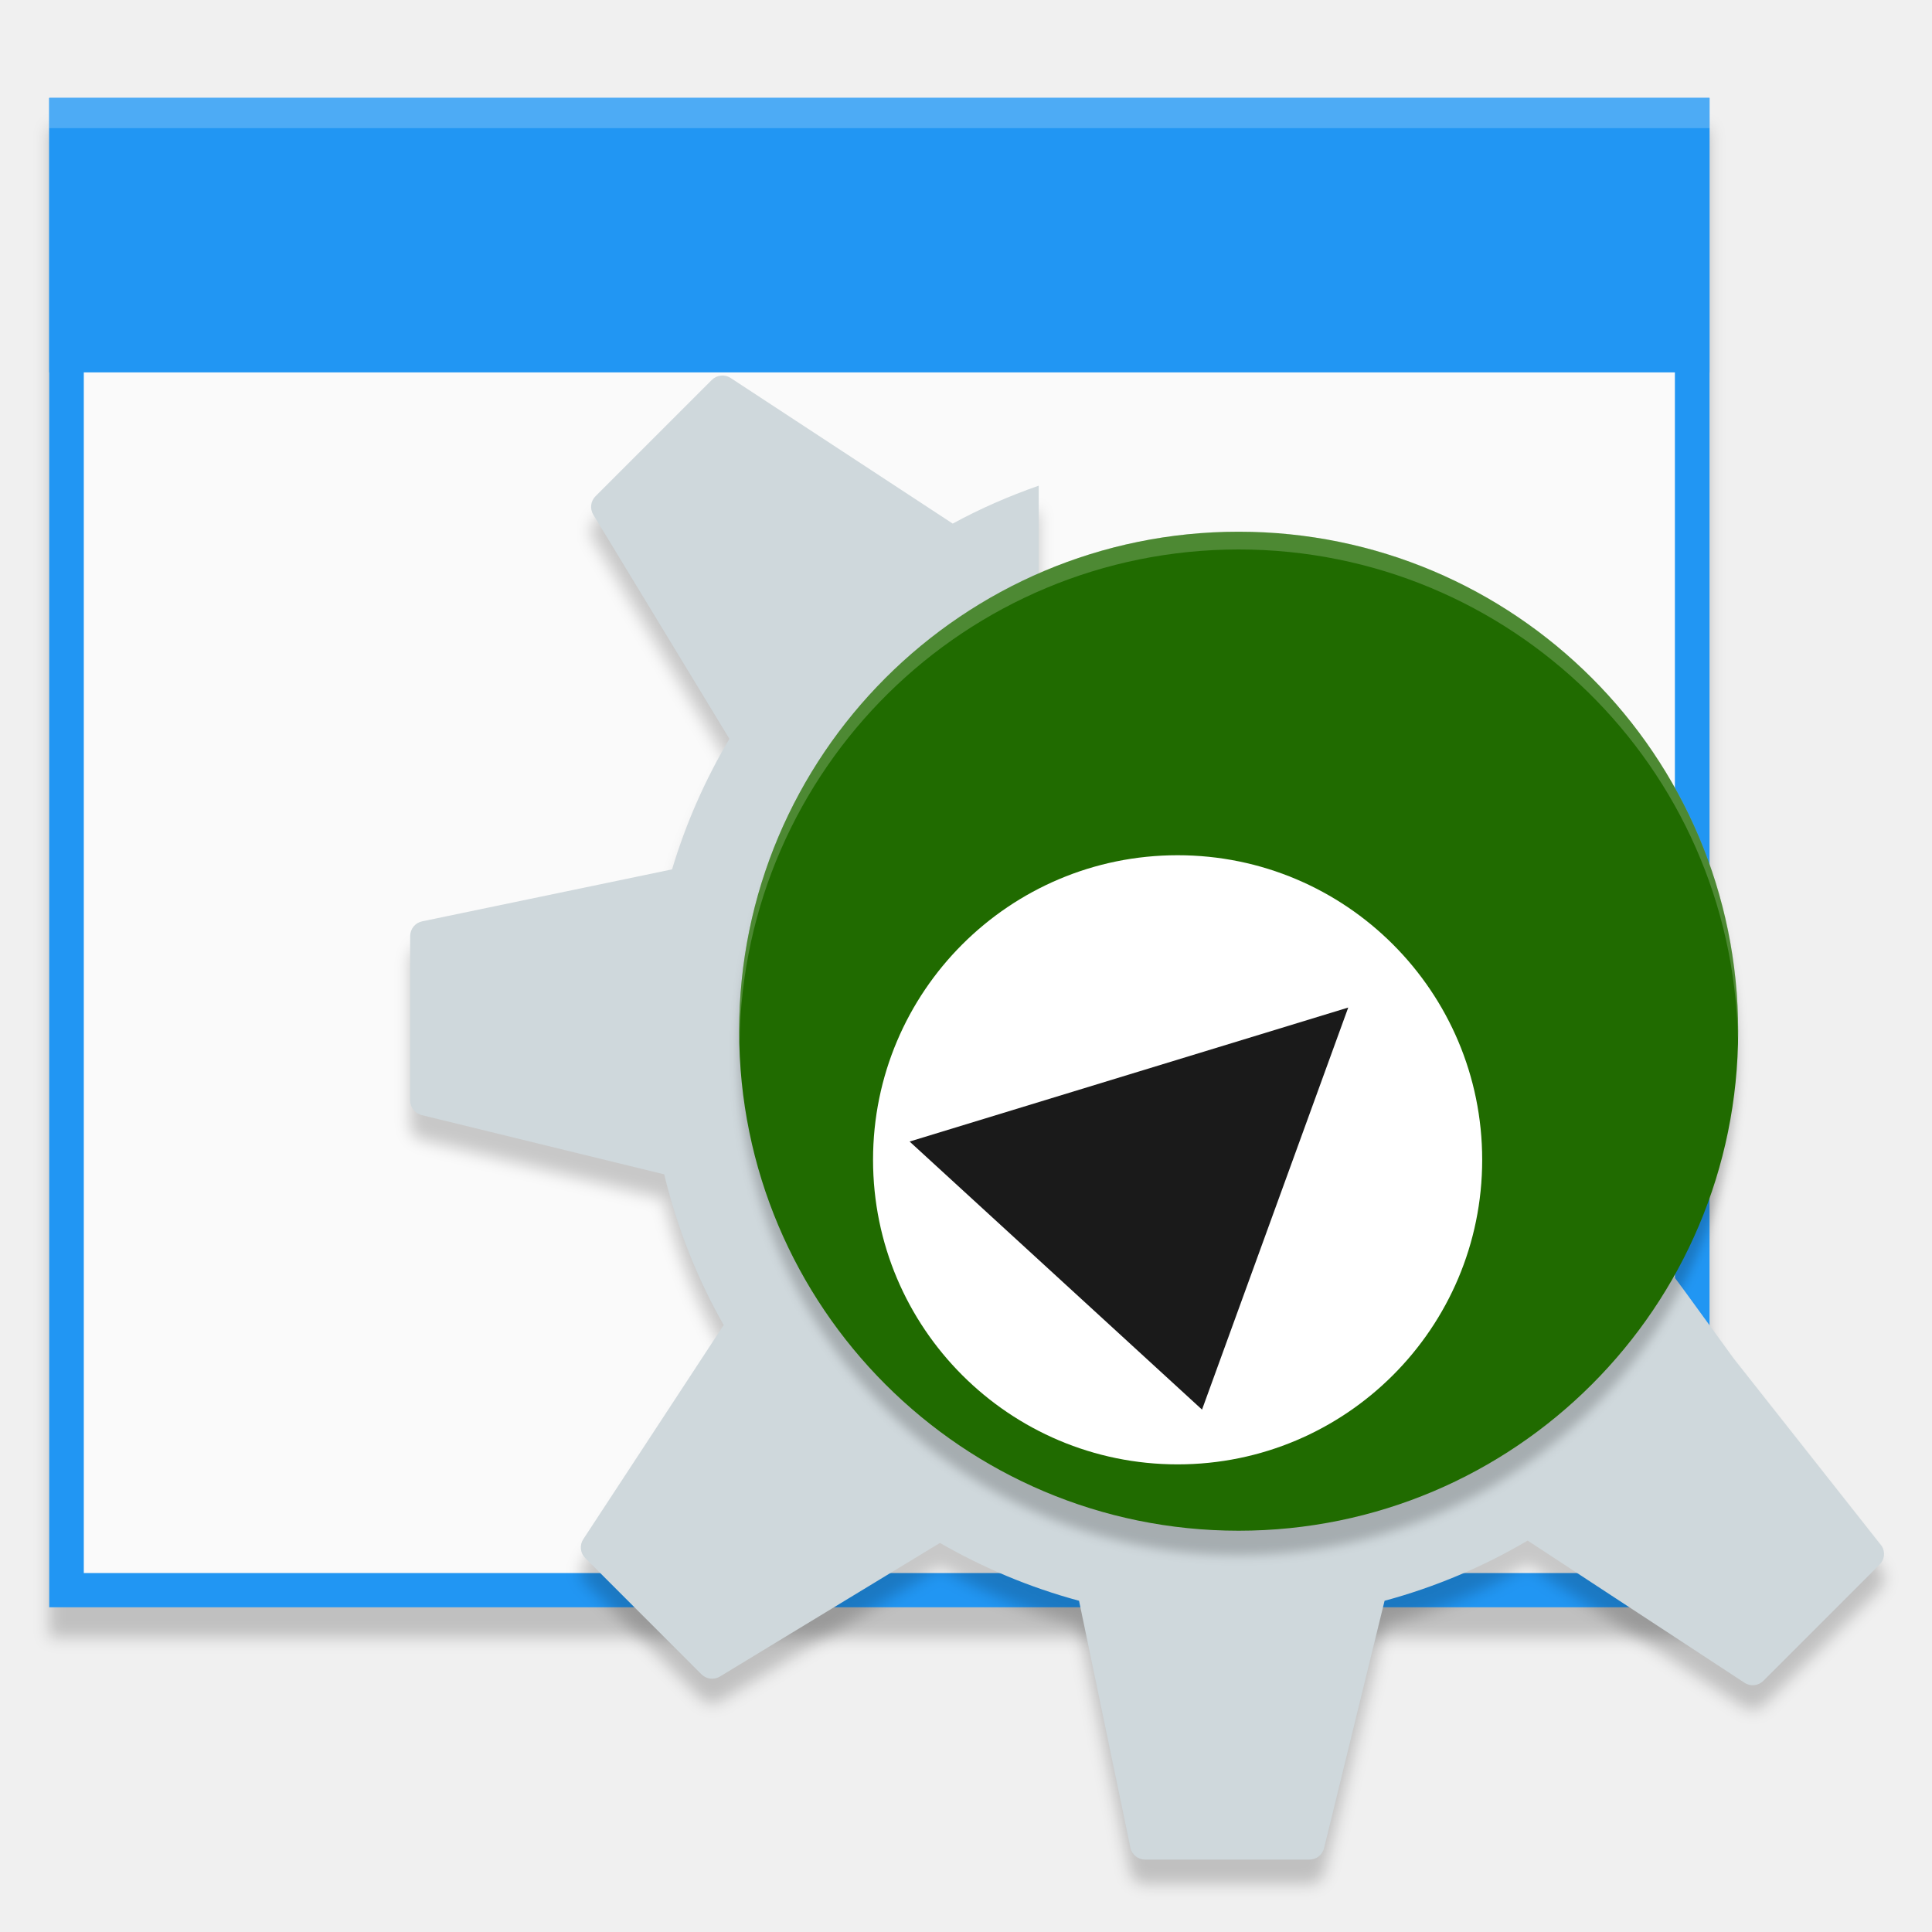
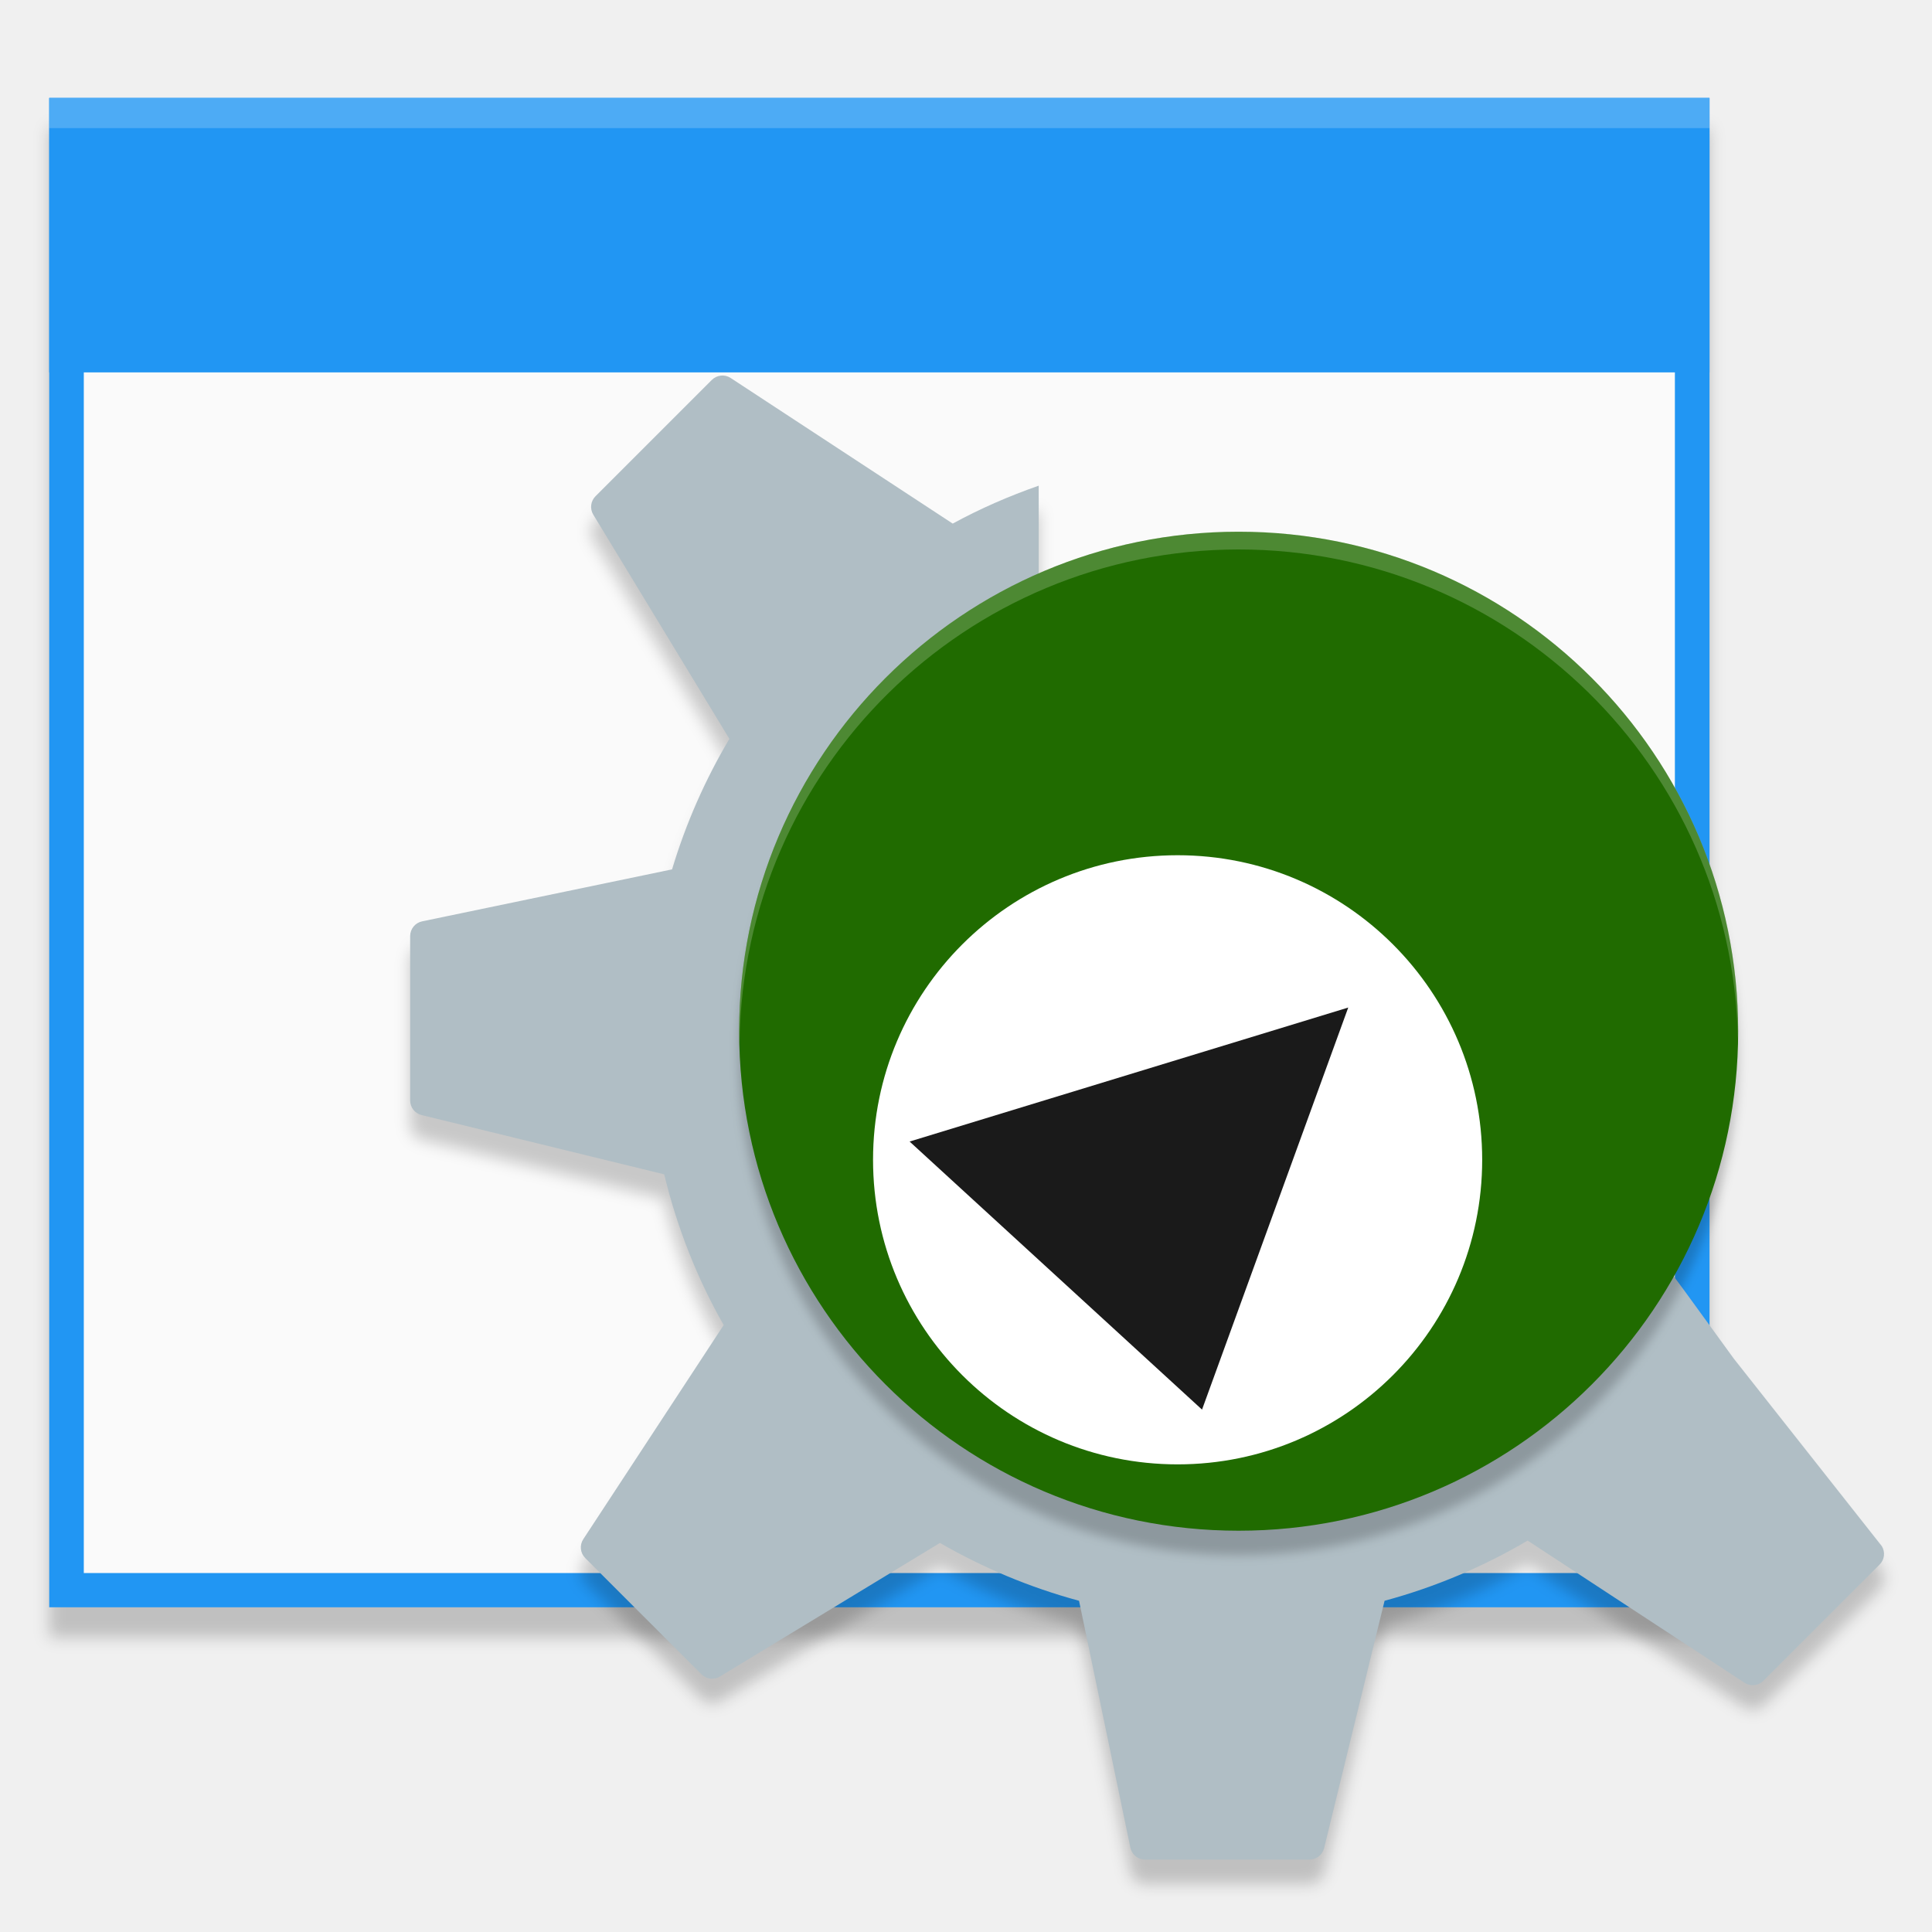
<svg xmlns="http://www.w3.org/2000/svg" width="128" height="128" viewBox="0 0 33.867 33.867" version="1.1" id="svg8">
  <defs id="defs2">
    <style id="current-color-scheme" type="text/css">
   .ColorScheme-Text { color:#5c616c; } .ColorScheme-Highlight { color:#5294e2; } .ColorScheme-ButtonBackground { color:#d3dae3; }
  </style>
    <filter height="1.024" y="-0.012" width="1.024" x="-0.012" id="filter4937" style="color-interpolation-filters:sRGB">
      <feGaussianBlur id="feGaussianBlur4939" stdDeviation="0.303" />
    </filter>
    <filter height="1.024" y="-0.012" width="1.024" x="-0.012" id="filter4978" style="color-interpolation-filters:sRGB">
      <feGaussianBlur id="feGaussianBlur4980" stdDeviation="0.205" />
    </filter>
    <filter height="1.025" y="-0.013" width="1.023" x="-0.011" id="filter4575-7" style="color-interpolation-filters:sRGB">
      <feGaussianBlur id="feGaussianBlur4577-5" stdDeviation="0.069" />
    </filter>
    <style type="text/css" id="current-color-scheme-3">
   .ColorScheme-Text { color:#5c616c; } .ColorScheme-Highlight { color:#5294e2; } .ColorScheme-ButtonBackground { color:#d3dae3; }
  </style>
  </defs>
  <g id="layer1" transform="translate(0,-263.1333)">
    <rect style="opacity:0.2;fill:#000000;fill-opacity:1;stroke:none;stroke-width:0.304;stroke-opacity:1;filter:url(#filter4575-7)" id="rect4909-6-9" width="14.552" height="13.229" x="0.431" y="281.19" transform="matrix(2,0,0,2,0,-297)" />
    <rect style="opacity:1;fill:#2196f3;fill-opacity:1;stroke:none;stroke-width:0.608;stroke-opacity:1" id="rect4909-1" width="29.104" height="26.458" x="0.863" y="264.85" />
    <rect style="opacity:1;fill:#fafafa;fill-opacity:1;stroke:none;stroke-width:0.582;stroke-opacity:1" id="rect4909-5-2" width="27.891" height="25.256" x="1.469" y="265.452" />
    <rect style="opacity:1;fill:#2196f3;fill-opacity:1;stroke:none;stroke-width:0.651;stroke-opacity:1" id="rect4907-7" width="29.104" height="4.811" x="0.863" y="264.85" />
    <rect style="opacity:0.2;fill:#ffffff;fill-opacity:1;stroke:none;stroke-width:0.216;stroke-opacity:1" id="rect4907-6" width="29.104" height="0.529" x="0.863" y="264.85" />
    <path style="opacity:0.2;fill:#000000;fill-opacity:1;stroke-width:0.748;filter:url(#filter4937)" d="m 14.748,2.096 c -0.137,0.014 -0.27,0.075 -0.373,0.179 l -4.772,4.771 c -0.201,0.201 -0.238,0.513 -0.091,0.757 l 5.587,9.201 c -0.991,1.666 -1.785,3.462 -2.353,5.357 L 2.491,24.493 c -0.285,0.059 -0.491,0.312 -0.491,0.605 v 6.747 c 0,0.285 0.195,0.532 0.47,0.599 l 9.955,2.433 c 0.531,2.194 1.353,4.274 2.441,6.186 l -5.762,8.787 c -0.161,0.246 -0.127,0.569 0.081,0.776 l 4.77,4.771 c 0.201,0.2 0.514,0.239 0.758,0.092 l 9.029,-5.484 c 1.774,1.023 3.686,1.829 5.708,2.375 l 2.107,10.129 C 31.616,62.796 31.869,63 32.16,63 h 6.748 c 0.284,0 0.531,-0.194 0.599,-0.472 l 2.481,-10.15 c 2.084,-0.562 4.055,-1.401 5.872,-2.471 l 8.898,5.834 c 0.245,0.161 0.568,0.129 0.776,-0.079 l 4.772,-4.771 c 0.202,-0.202 0.238,-0.514 0.09,-0.757 l -6.073,-7.693 c -2.726,-3.74 -2.388,-3.357 -3.384,-4.419 -3.199,6.26 -9.707,10.549 -17.222,10.549 -10.677,0 -19.333,-8.657 -19.333,-19.334 0,-7.855 4.685,-14.61 11.411,-17.636 V 6.614 c -1.224,0.428 -2.407,0.945 -3.531,1.557 -8.23e-4,-7.64e-4 -0.002,-0.003 -0.005,-0.006 l -9.107,-5.973 c -0.123,-0.08 -0.265,-0.112 -0.402,-0.098 z" id="path5692_2_-3-2" transform="matrix(0.427142,0,0,0.427142,6.336002,269.2498)" />
-     <path style="fill:#cfd8dc;fill-opacity:1;stroke-width:0.319" d="m 12.636,269.718 c -0.059,0.006 -0.115,0.032 -0.159,0.076 l -2.038,2.038 c -0.086,0.086 -0.102,0.219 -0.039,0.323 l 2.386,3.93 c -0.423,0.712 -0.762,1.479 -1.005,2.288 l -4.381,0.911 c -0.122,0.025 -0.21,0.133 -0.21,0.258 v 2.882 c 0,0.122 0.083,0.227 0.201,0.256 l 4.252,1.039 c 0.227,0.937 0.578,1.826 1.043,2.642 l -2.461,3.753 c -0.069,0.105 -0.054,0.243 0.034,0.331 l 2.037,2.038 c 0.086,0.085 0.219,0.102 0.324,0.039 l 3.857,-2.342 c 0.758,0.437 1.575,0.781 2.438,1.014 l 0.9,4.327 c 0.025,0.123 0.134,0.21 0.258,0.21 h 2.882 c 0.121,0 0.227,-0.083 0.256,-0.202 l 1.06,-4.335 c 0.89,-0.24 1.732,-0.598 2.508,-1.055 l 3.801,2.492 c 0.104,0.069 0.243,0.055 0.331,-0.034 l 2.038,-2.038 c 0.086,-0.086 0.102,-0.219 0.038,-0.323 l -2.594,-3.286 c -1.165,-1.597 -1.02,-1.434 -1.445,-1.888 -1.366,2.674 -4.146,4.506 -7.356,4.506 -4.561,0 -8.258,-3.698 -8.258,-8.258 0,-3.355 2.001,-6.241 4.874,-7.533 v -2.13 c -0.523,0.183 -1.028,0.403 -1.508,0.665 -3.52e-4,-3.2e-4 -7.26e-4,-10e-4 -0.002,-0.002 l -3.89,-2.551 c -0.052,-0.034 -0.113,-0.048 -0.172,-0.042 z" id="path5692_2_-3" />
+     <path style="fill:#b0bec5;fill-opacity:1;stroke-width:0.319" d="m 12.636,269.718 c -0.059,0.006 -0.115,0.032 -0.159,0.076 l -2.038,2.038 c -0.086,0.086 -0.102,0.219 -0.039,0.323 l 2.386,3.93 c -0.423,0.712 -0.762,1.479 -1.005,2.288 l -4.381,0.911 c -0.122,0.025 -0.21,0.133 -0.21,0.258 v 2.882 c 0,0.122 0.083,0.227 0.201,0.256 l 4.252,1.039 c 0.227,0.937 0.578,1.826 1.043,2.642 l -2.461,3.753 c -0.069,0.105 -0.054,0.243 0.034,0.331 l 2.037,2.038 c 0.086,0.085 0.219,0.102 0.324,0.039 l 3.857,-2.342 c 0.758,0.437 1.575,0.781 2.438,1.014 l 0.9,4.327 c 0.025,0.123 0.134,0.21 0.258,0.21 h 2.882 c 0.121,0 0.227,-0.083 0.256,-0.202 l 1.06,-4.335 c 0.89,-0.24 1.732,-0.598 2.508,-1.055 l 3.801,2.492 c 0.104,0.069 0.243,0.055 0.331,-0.034 l 2.038,-2.038 c 0.086,-0.086 0.102,-0.219 0.038,-0.323 l -2.594,-3.286 c -1.165,-1.597 -1.02,-1.434 -1.445,-1.888 -1.366,2.674 -4.146,4.506 -7.356,4.506 -4.561,0 -8.258,-3.698 -8.258,-8.258 0,-3.355 2.001,-6.241 4.874,-7.533 v -2.13 c -0.523,0.183 -1.028,0.403 -1.508,0.665 -3.52e-4,-3.2e-4 -7.26e-4,-10e-4 -0.002,-0.002 l -3.89,-2.551 c -0.052,-0.034 -0.113,-0.048 -0.172,-0.042 z" id="path5692_2_-3" />
    <ellipse style="opacity:0.2;fill:#000000;fill-opacity:1;stroke:none;stroke-width:0.622;stroke-opacity:0;filter:url(#filter4978)" id="path5219-3-8" cx="36" cy="29" rx="20.5" ry="20.5" transform="matrix(0.427142,0,0,0.427142,6.336002,269.2498)" />
    <ellipse style="opacity:1;fill:#206b00;fill-opacity:1;stroke-width:0.427" id="path5219-3" cx="21.713" cy="281.21" rx="8.756" ry="8.756" />
    <path style="opacity:0.2;fill:#ffffff;stroke-width:0.313" d="m 21.713,272.453 a 8.756,8.756 0 0 0 -8.756,8.756 8.756,8.756 0 0 0 0.007,0.183 8.756,8.756 0 0 1 8.75,-8.627 8.756,8.756 0 0 1 8.75,8.573 8.756,8.756 0 0 0 0.007,-0.13 8.756,8.756 0 0 0 -8.756,-8.756 z" id="path5512-1" />
    <ellipse style="opacity:1;fill:#ffffff;fill-opacity:1;stroke-width:0.427" id="path5219-3-6" cx="20.643" cy="283.464" rx="5.339" ry="5.339" />
    <path style="fill:#1a1a1a;fill-opacity:1;stroke-width:0.427" d="m 15.945,283.144 5.126,4.699 2.563,-7.048 z" id="path4661" />
  </g>
</svg>
